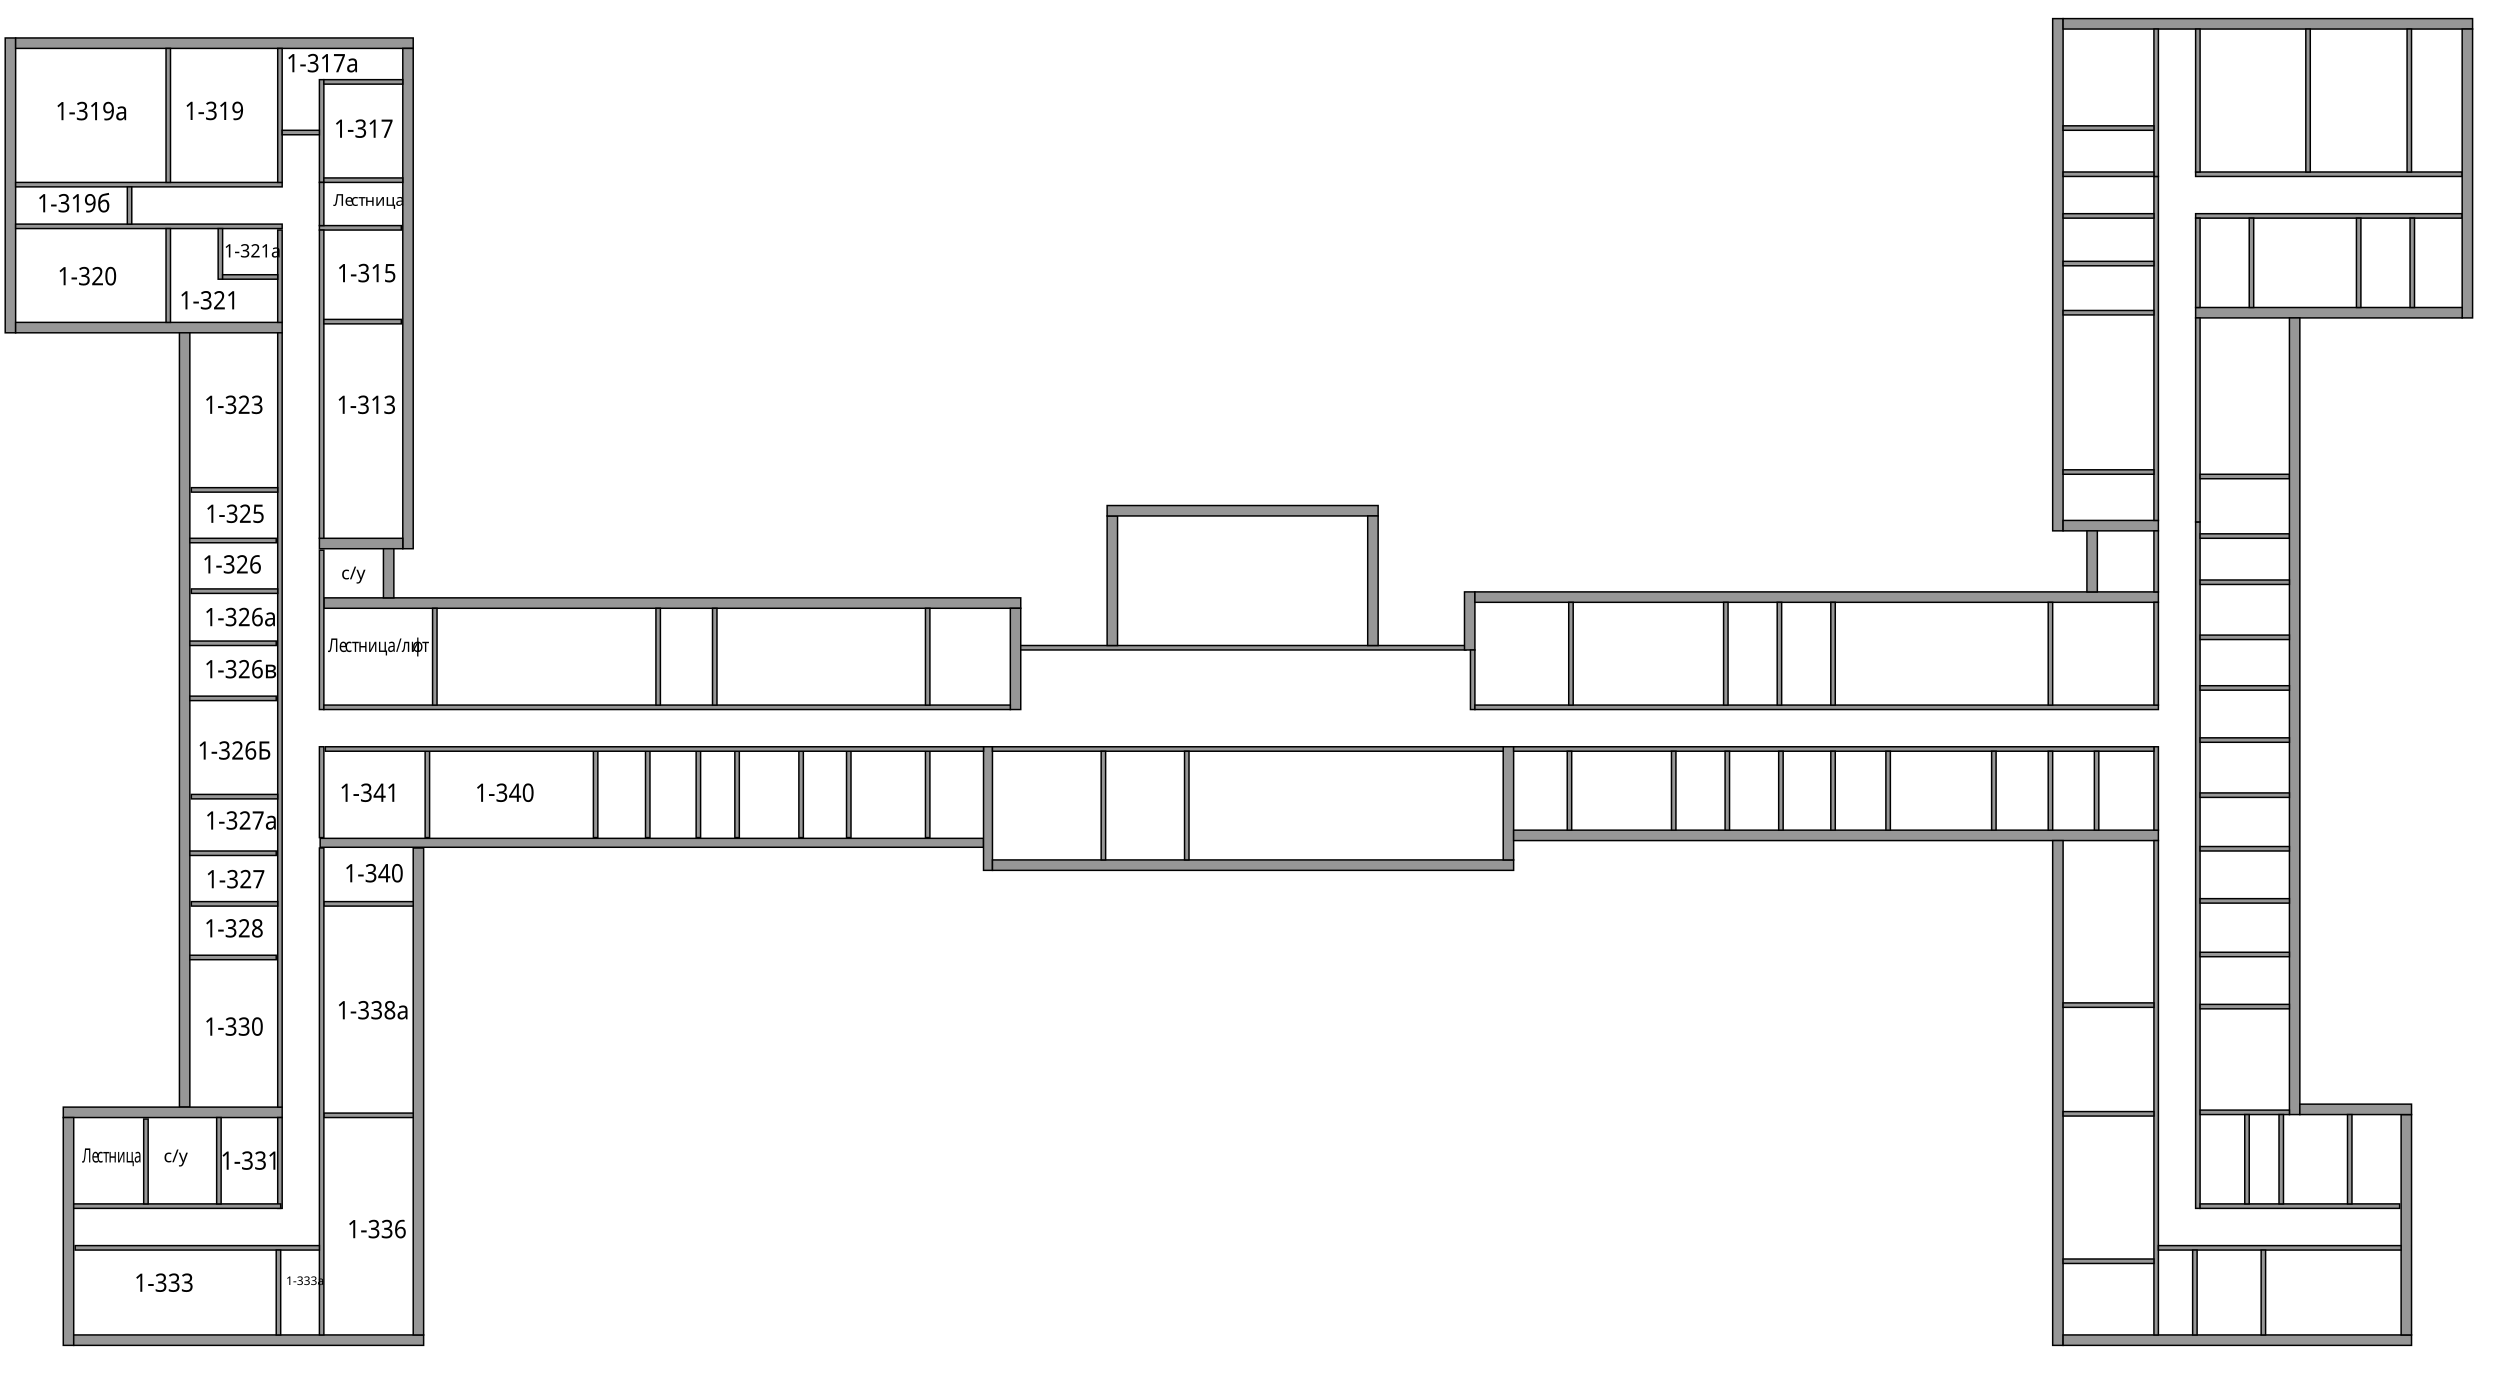
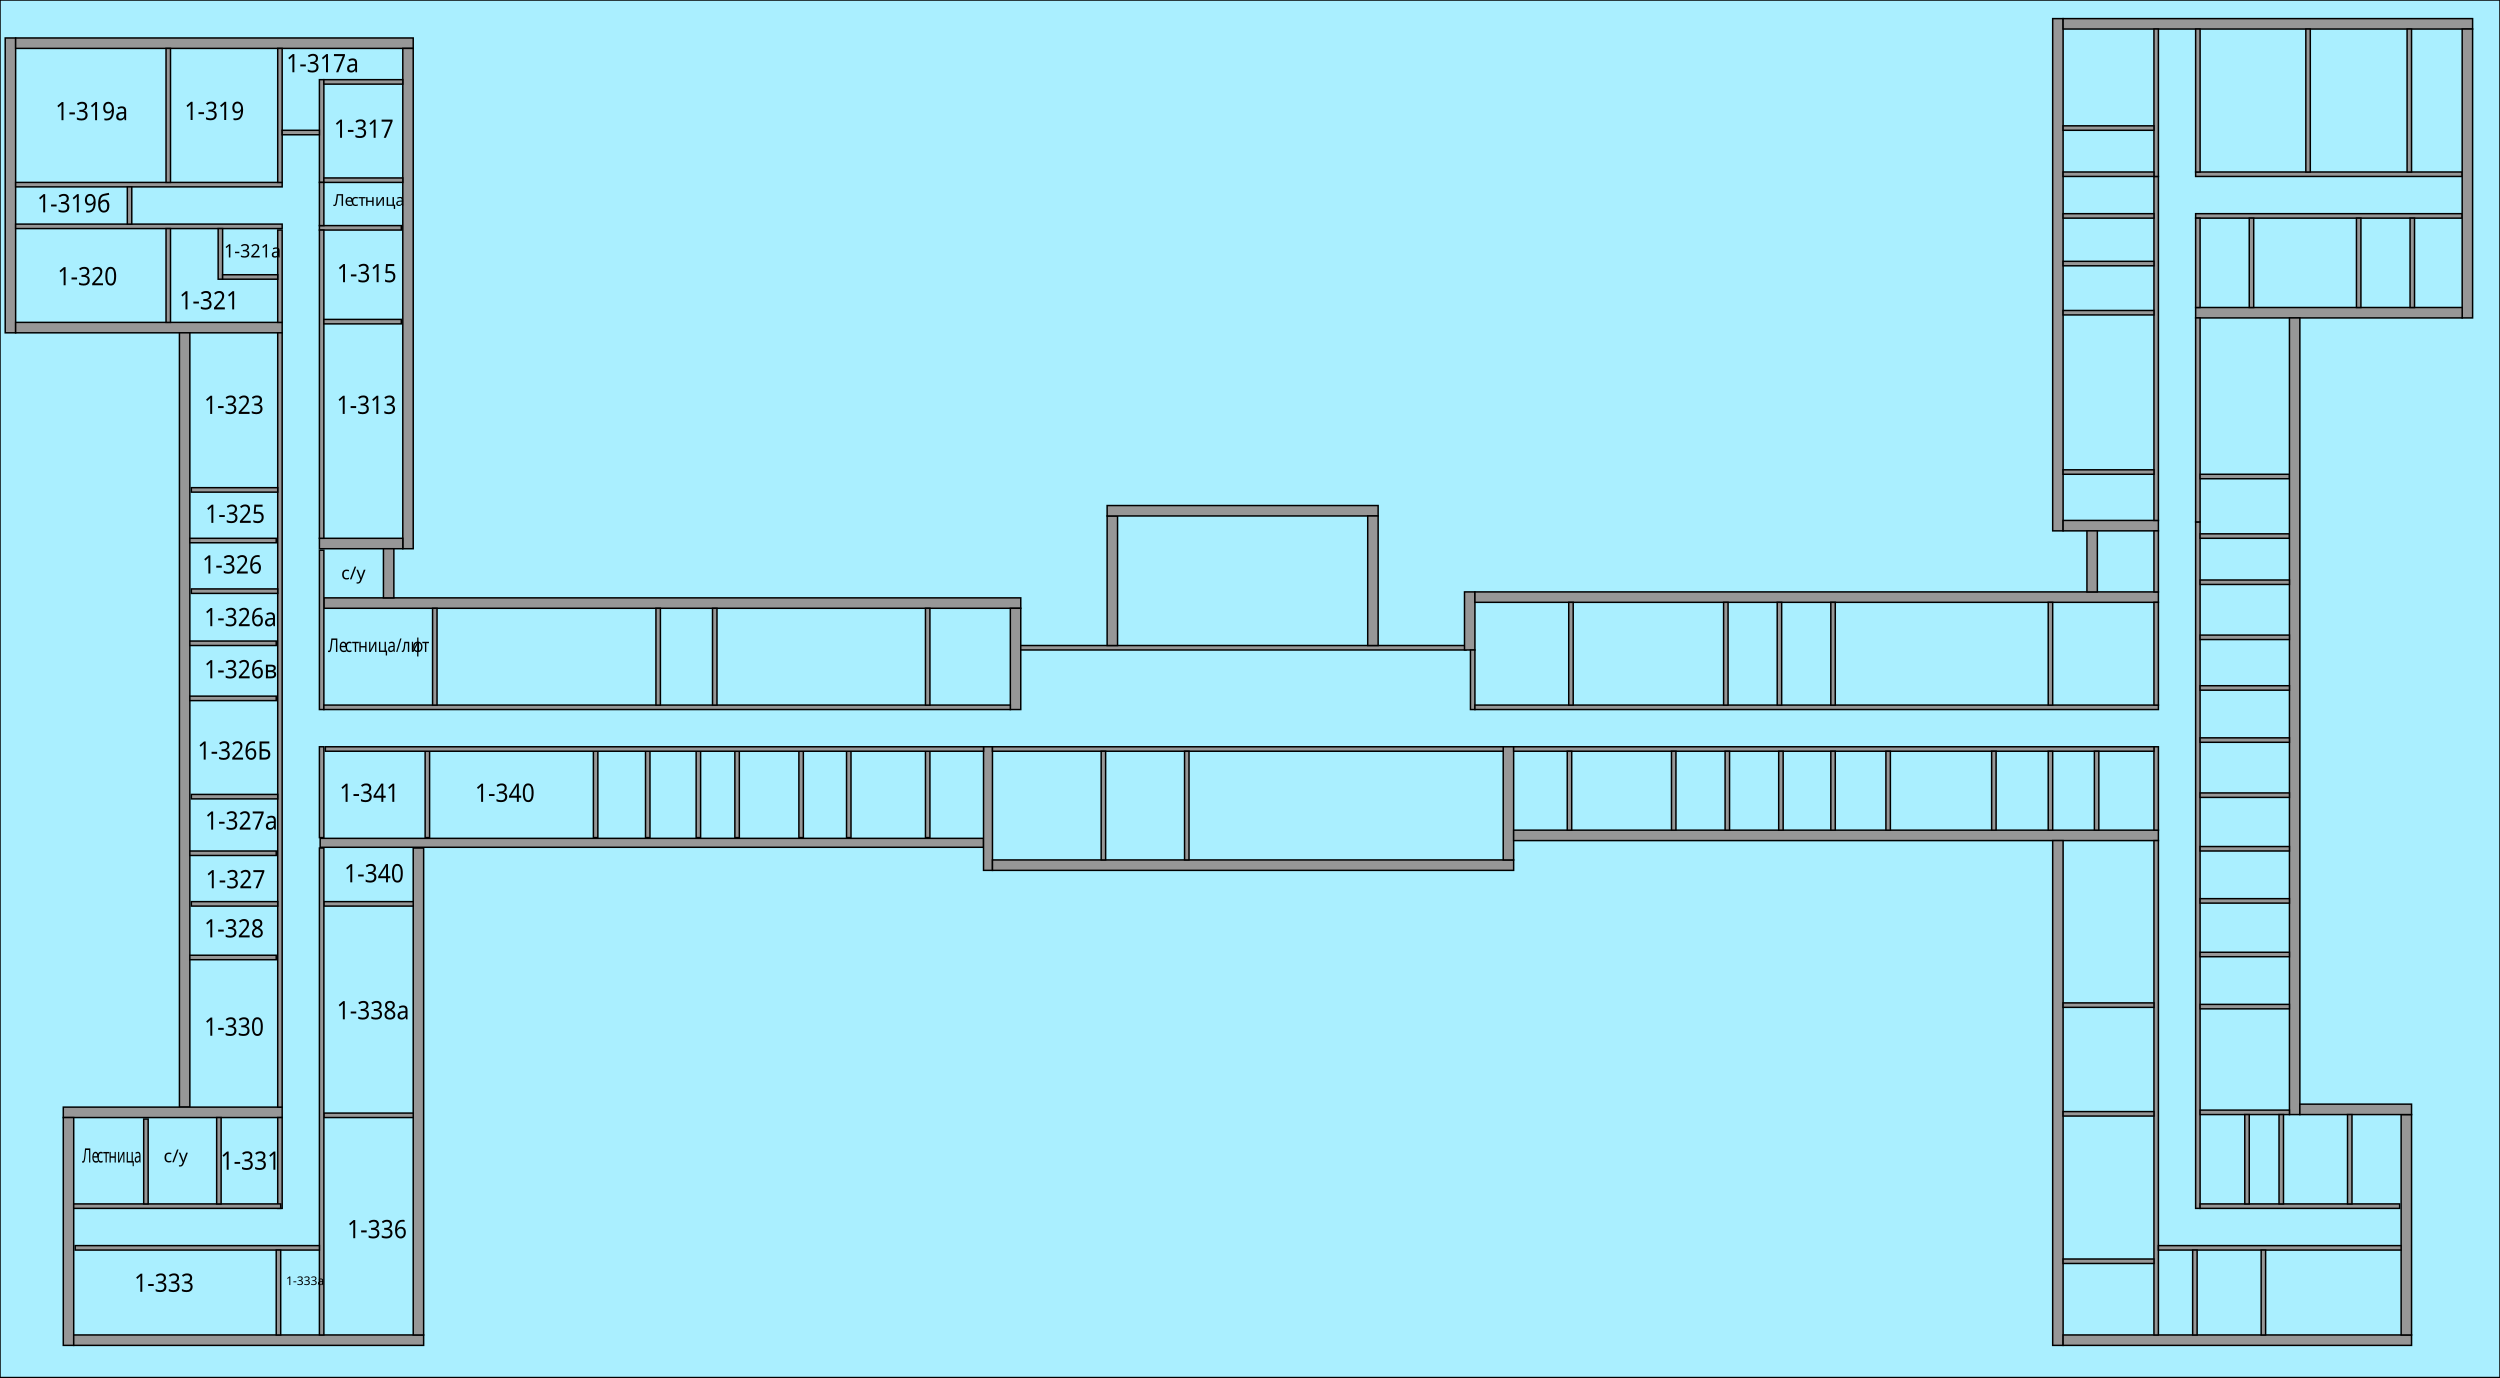
- <svg xmlns="http://www.w3.org/2000/svg" id="_Слой_2" data-name="Слой 2" viewBox="0 0 1678.91 925.06">
-   <defs>
-     <style>
-       .cls-1 {
-         font-size: 12.71px;
-       }
- 
-       .cls-1, .cls-2, .cls-3, .cls-4, .cls-5, .cls-6, .cls-7 {
-         font-family: MyriadPro-Regular, 'Myriad Pro';
-       }
- 
-       .cls-2 {
-         font-size: 13.24px;
-       }
- 
-       .cls-3 {
-         font-size: 12.45px;
-       }
- 
-       .cls-8 {
-         letter-spacing: .02em;
-       }
- 
-       .cls-9 {
-         letter-spacing: .02em;
-       }
- 
-       .cls-10 {
-         letter-spacing: .02em;
-       }
- 
-       .cls-11, .cls-12 {
-         fill: #979797;
-       }
- 
-       .cls-4 {
-         font-size: 11px;
-       }
- 
-       .cls-5 {
-         font-size: 12px;
-       }
- 
-       .cls-12 {
-         stroke: #000;
-         stroke-miterlimit: 10;
-       }
- 
-       .cls-6 {
-         font-size: 17.1px;
-       }
- 
-       .cls-13 {
-         letter-spacing: 0em;
-       }
- 
-       .cls-14 {
-         letter-spacing: 0em;
-       }
- 
-       .cls-15 {
-         letter-spacing: 0em;
-       }
- 
-       .cls-7 {
-         font-size: 8.07px;
-       }
- 
-       .cls-16 {
-         letter-spacing: 0em;
-       }
-     </style>
-   </defs>
-   <rect class="cls-12" x="3.5" y="25.5" width="7" height="198" />
-   <rect class="cls-12" x="10.5" y="216.5" width="179" height="7" />
-   <rect class="cls-12" x="10.5" y="25.5" width="267" height="7" />
-   <rect class="cls-12" x="270.5" y="32.5" width="7" height="336" />
-   <rect class="cls-12" x="214.5" y="361.5" width="56" height="7" />
-   <rect class="cls-12" x="120.5" y="223.5" width="7" height="520" />
-   <rect class="cls-12" x="42.5" y="743.5" width="147" height="7" />
-   <rect class="cls-12" x="42.5" y="750.5" width="7" height="153" />
-   <rect class="cls-12" x="49.5" y="896.5" width="235" height="7" />
-   <rect class="cls-12" x="277.5" y="569.5" width="7" height="327" />
+ <svg xmlns="http://www.w3.org/2000/svg" version="1.1" id="_Слой_2" x="0px" y="0px" viewBox="0 0 1678.9 925.1" style="enable-background:new 0 0 1678.9 925.1;" xml:space="preserve">
+   <style type="text/css">
+ 	.st0{fill:#AAEFFF;stroke:#000000;stroke-miterlimit:10;}
+ 	.st1{fill:#979797;stroke:#000000;stroke-miterlimit:10;}
+ 	.st2{fill:#979797;}
+ 	.st3{font-family:'ArialMT';}
+ 	.st4{font-size:17.1px;}
+ 	.st5{font-size:8.07px;}
+ 	.st6{font-size:12.45px;}
+ 	.st7{font-size:12px;}
+ 	.st8{font-size:12.71px;}
+ 	.st9{font-size:11px;}
+ 	.st10{font-size:13.24px;}
+ </style>
+   <rect class="st0" width="1678.9" height="925.1" />
+   <rect x="3.5" y="25.5" class="st1" width="7" height="198" />
+   <rect x="10.5" y="216.5" class="st1" width="179" height="7" />
+   <rect x="10.5" y="25.5" class="st1" width="267" height="7" />
+   <rect x="270.5" y="32.5" class="st1" width="7" height="336" />
+   <rect x="214.5" y="361.5" class="st1" width="56" height="7" />
+   <rect x="120.5" y="223.5" class="st1" width="7" height="520" />
+   <rect x="42.5" y="743.5" class="st1" width="147" height="7" />
+   <rect x="42.5" y="750.5" class="st1" width="7" height="153" />
+   <rect x="49.5" y="896.5" class="st1" width="235" height="7" />
+   <rect x="277.5" y="569.5" class="st1" width="7" height="327" />
  <g>
-     <rect class="cls-11" x="215" y="563" width="445.5" height="6" />
-     <path d="M660,563.5v5H215.5v-5h444.5m1-1H214.5v7h446.5v-7h0Z" />
+     <rect x="215" y="563" class="st2" width="445.5" height="6" />
+     <path d="M660,563.5v5H215.5v-5H660 M661,562.5H214.5v7H661V562.5L661,562.5z" />
  </g>
-   <rect class="cls-12" x="217.5" y="401.5" width="468" height="7" />
-   <rect class="cls-12" x="257.5" y="368.5" width="7" height="33" />
-   <rect class="cls-12" x="10.5" y="150.5" width="179" height="3" />
-   <rect class="cls-12" x="10.5" y="122.5" width="179" height="3" />
-   <rect class="cls-12" x="111.5" y="32.5" width="3" height="90" />
-   <rect class="cls-12" x="186.5" y="32.5" width="3" height="90" />
-   <rect class="cls-12" x="85.5" y="125.5" width="3" height="25" />
-   <rect class="cls-12" x="214.5" y="53.5" width="3" height="69" />
-   <rect class="cls-12" x="217.5" y="119.5" width="53" height="3" />
-   <rect class="cls-12" x="189.5" y="87.5" width="25" height="3" />
-   <rect class="cls-12" x="217.5" y="53.5" width="53" height="3" />
-   <rect class="cls-12" x="111.5" y="153.5" width="3" height="63" />
-   <rect class="cls-12" x="146.5" y="153.5" width="3" height="34" />
-   <rect class="cls-12" x="186.5" y="154.5" width="3" height="62" />
-   <rect class="cls-12" x="214.5" y="151.5" width="55" height="3" />
-   <rect class="cls-12" x="214.5" y="122.5" width="3" height="29" />
-   <rect class="cls-12" x="214.5" y="154.5" width="3" height="207" />
-   <rect class="cls-12" x="217.5" y="214.5" width="52" height="3" />
-   <rect class="cls-12" x="186.5" y="223.5" width="3" height="520" />
-   <rect class="cls-12" x="127.5" y="641.5" width="58" height="3" />
-   <rect class="cls-12" x="128.5" y="605.5" width="58" height="3" />
-   <rect class="cls-12" x="127.5" y="571.5" width="58" height="3" />
-   <rect class="cls-12" x="128.5" y="533.5" width="58" height="3" />
-   <rect class="cls-12" x="127.5" y="467.5" width="58" height="3" />
-   <rect class="cls-12" x="127.5" y="430.5" width="58" height="3" />
-   <rect class="cls-12" x="128.5" y="395.5" width="58" height="3" />
-   <rect class="cls-12" x="127.5" y="361.5" width="58" height="3" />
-   <rect class="cls-12" x="128.5" y="327.5" width="58" height="3" />
-   <rect class="cls-12" x="186.5" y="750.5" width="3" height="61" />
-   <rect class="cls-12" x="217.5" y="747.5" width="60" height="3" />
-   <rect class="cls-12" x="217.5" y="605.5" width="60" height="3" />
-   <text class="cls-6" transform="translate(37.16 80.73) scale(.9 1)">
-     <tspan x="0" y="0">1-319а</tspan>
-   </text>
-   <text class="cls-6" transform="translate(123.88 80.59) scale(.9 1)">
-     <tspan x="0" y="0">1-319</tspan>
-   </text>
-   <text class="cls-6" transform="translate(24.88 142.59) scale(.9 1)">
-     <tspan x="0" y="0">1-319б</tspan>
-   </text>
-   <text class="cls-6" transform="translate(38.6 191.59) scale(.9 1)">
-     <tspan x="0" y="0">1-320</tspan>
-   </text>
-   <text class="cls-6" transform="translate(192.23 48.53) scale(.9 1)">
-     <tspan x="0" y="0">1-317а</tspan>
-   </text>
-   <text class="cls-6" transform="translate(224.23 92.53) scale(.9 1)">
-     <tspan x="0" y="0">1-317</tspan>
-   </text>
-   <text class="cls-6" transform="translate(226.23 189.53) scale(.9 1)">
-     <tspan x="0" y="0">1-315</tspan>
-   </text>
-   <text class="cls-6" transform="translate(226.03 277.96) scale(.9 1)">
-     <tspan x="0" y="0">1-313</tspan>
-   </text>
-   <text class="cls-6" transform="translate(137.03 277.96) scale(.9 1)">
-     <tspan x="0" y="0">1-323</tspan>
-   </text>
-   <text class="cls-6" transform="translate(137.81 351.14) scale(.9 1)">
-     <tspan x="0" y="0">1-325</tspan>
-   </text>
-   <text class="cls-6" transform="translate(135.81 385.14) scale(.9 1)">
-     <tspan x="0" y="0">1-326</tspan>
-   </text>
-   <text class="cls-6" transform="translate(137.1 420.52) scale(.9 1)">
-     <tspan x="0" y="0">1-326а</tspan>
-   </text>
-   <text class="cls-6" transform="translate(137.1 455.52) scale(.9 1)">
-     <tspan x="0" y="0">1-326в</tspan>
-   </text>
-   <text class="cls-6" transform="translate(132.67 510.13) scale(.9 1)">
-     <tspan x="0" y="0">1-326Б</tspan>
-   </text>
-   <text class="cls-6" transform="translate(137.67 557.13) scale(.9 1)">
-     <tspan x="0" y="0">1-327а</tspan>
-   </text>
-   <rect class="cls-12" x="214.5" y="369.5" width="3" height="107" />
-   <rect class="cls-12" x="214.5" y="501.5" width="3" height="61" />
-   <rect class="cls-12" x="214.5" y="569.5" width="3" height="327" transform="translate(432 1466) rotate(180)" />
-   <rect class="cls-12" x="50.5" y="836.5" width="164" height="3" />
-   <rect class="cls-12" x="185.5" y="839.5" width="3" height="57" />
-   <rect class="cls-12" x="49.5" y="808.5" width="139" height="3" />
-   <rect class="cls-12" x="96.5" y="751.5" width="3" height="57" />
-   <rect class="cls-12" x="145.5" y="750.5" width="3" height="58" />
-   <text class="cls-6" transform="translate(138.1 596.54) scale(.9 1)">
-     <tspan x="0" y="0">1-327</tspan>
-   </text>
-   <text class="cls-6" transform="translate(137.1 629.54) scale(.9 1)">
-     <tspan x="0" y="0">1-328</tspan>
-   </text>
-   <text class="cls-6" transform="translate(137.1 695.54) scale(.9 1)">
-     <tspan x="0" y="0">1-330</tspan>
-   </text>
-   <text class="cls-6" transform="translate(148.1 785.54) scale(.9 1)">
-     <tspan x="0" y="0">1-331</tspan>
-   </text>
-   <text class="cls-6" transform="translate(90.1 867.54) scale(.9 1)">
-     <tspan x="0" y="0">1-333</tspan>
-   </text>
-   <text class="cls-7" transform="translate(192.1 862.98)">
-     <tspan x="0" y="0">1-333а</tspan>
-   </text>
-   <text class="cls-6" transform="translate(233.1 831.54) scale(.9 1)">
-     <tspan x="0" y="0">1-336</tspan>
-   </text>
-   <text class="cls-6" transform="translate(226.1 684.54) scale(.9 1)">
-     <tspan x="0" y="0">1-338а</tspan>
-   </text>
-   <text class="cls-6" transform="translate(231.1 592.54) scale(.9 1)">
-     <tspan x="0" y="0">1-340</tspan>
-   </text>
+   <rect x="217.5" y="401.5" class="st1" width="468" height="7" />
+   <rect x="257.5" y="368.5" class="st1" width="7" height="33" />
+   <rect x="10.5" y="150.5" class="st1" width="179" height="3" />
+   <rect x="10.5" y="122.5" class="st1" width="179" height="3" />
+   <rect x="111.5" y="32.5" class="st1" width="3" height="90" />
+   <rect x="186.5" y="32.5" class="st1" width="3" height="90" />
+   <rect x="85.5" y="125.5" class="st1" width="3" height="25" />
+   <rect x="214.5" y="53.5" class="st1" width="3" height="69" />
+   <rect x="217.5" y="119.5" class="st1" width="53" height="3" />
+   <rect x="189.5" y="87.5" class="st1" width="25" height="3" />
+   <rect x="217.5" y="53.5" class="st1" width="53" height="3" />
+   <rect x="111.5" y="153.5" class="st1" width="3" height="63" />
+   <rect x="146.5" y="153.5" class="st1" width="3" height="34" />
+   <rect x="186.5" y="154.5" class="st1" width="3" height="62" />
+   <rect x="214.5" y="151.5" class="st1" width="55" height="3" />
+   <rect x="214.5" y="122.5" class="st1" width="3" height="29" />
+   <rect x="214.5" y="154.5" class="st1" width="3" height="207" />
+   <rect x="217.5" y="214.5" class="st1" width="52" height="3" />
+   <rect x="186.5" y="223.5" class="st1" width="3" height="520" />
+   <rect x="127.5" y="641.5" class="st1" width="58" height="3" />
+   <rect x="128.5" y="605.5" class="st1" width="58" height="3" />
+   <rect x="127.5" y="571.5" class="st1" width="58" height="3" />
+   <rect x="128.5" y="533.5" class="st1" width="58" height="3" />
+   <rect x="127.5" y="467.5" class="st1" width="58" height="3" />
+   <rect x="127.5" y="430.5" class="st1" width="58" height="3" />
+   <rect x="128.5" y="395.5" class="st1" width="58" height="3" />
+   <rect x="127.5" y="361.5" class="st1" width="58" height="3" />
+   <rect x="128.5" y="327.5" class="st1" width="58" height="3" />
+   <rect x="186.5" y="750.5" class="st1" width="3" height="61" />
+   <rect x="217.5" y="747.5" class="st1" width="60" height="3" />
+   <rect x="217.5" y="605.5" class="st1" width="60" height="3" />
+   <text transform="matrix(0.9 0 0 1 37.1597 80.73)" class="st3 st4">1-319а</text>
+   <text transform="matrix(0.9 0 0 1 123.8799 80.5898)" class="st3 st4">1-319</text>
+   <text transform="matrix(0.9 0 0 1 24.8799 142.5898)" class="st3 st4">1-319б</text>
+   <text transform="matrix(0.9 0 0 1 38.5996 191.5898)" class="st3 st4">1-320</text>
+   <text transform="matrix(0.9 0 0 1 192.23 48.5303)" class="st3 st4">1-317а</text>
+   <text transform="matrix(0.9 0 0 1 224.23 92.5303)" class="st3 st4">1-317</text>
+   <text transform="matrix(0.9 0 0 1 226.23 189.5303)" class="st3 st4">1-315</text>
+   <text transform="matrix(0.9 0 0 1 226.0298 277.96)" class="st3 st4">1-313</text>
+   <text transform="matrix(0.9 0 0 1 137.0298 277.96)" class="st3 st4">1-323</text>
+   <text transform="matrix(0.9 0 0 1 137.8096 351.1401)" class="st3 st4">1-325</text>
+   <text transform="matrix(0.9 0 0 1 135.8096 385.1396)" class="st3 st4">1-326</text>
+   <text transform="matrix(0.9 0 0 1 137.0996 420.5195)" class="st3 st4">1-326а</text>
+   <text transform="matrix(0.9 0 0 1 137.0996 455.5195)" class="st3 st4">1-326в</text>
+   <text transform="matrix(0.9 0 0 1 132.6699 510.1299)" class="st3 st4">1-326Б</text>
+   <text transform="matrix(0.9 0 0 1 137.6699 557.1299)" class="st3 st4">1-327а</text>
+   <rect x="214.5" y="369.5" class="st1" width="3" height="107" />
+   <rect x="214.5" y="501.5" class="st1" width="3" height="61" />
+   <rect x="214.5" y="569.5" class="st1" width="3" height="327" />
+   <rect x="50.5" y="836.5" class="st1" width="164" height="3" />
+   <rect x="185.5" y="839.5" class="st1" width="3" height="57" />
+   <rect x="49.5" y="808.5" class="st1" width="139" height="3" />
+   <rect x="96.5" y="751.5" class="st1" width="3" height="57" />
+   <rect x="145.5" y="750.5" class="st1" width="3" height="58" />
+   <text transform="matrix(0.9 0 0 1 138.0996 596.54)" class="st3 st4">1-327</text>
+   <text transform="matrix(0.9 0 0 1 137.0996 629.54)" class="st3 st4">1-328</text>
+   <text transform="matrix(0.9 0 0 1 137.0996 695.54)" class="st3 st4">1-330</text>
+   <text transform="matrix(0.9 0 0 1 148.0996 785.54)" class="st3 st4">1-331</text>
+   <text transform="matrix(0.9 0 0 1 90.0996 867.54)" class="st3 st4">1-333</text>
+   <text transform="matrix(1 0 0 1 192.1 862.98)" class="st3 st5">1-333а</text>
+   <text transform="matrix(0.9 0 0 1 233.0996 831.54)" class="st3 st4">1-336</text>
+   <text transform="matrix(0.9 0 0 1 226.0996 684.54)" class="st3 st4">1-338а</text>
+   <text transform="matrix(0.9 0 0 1 231.0996 592.54)" class="st3 st4">1-340</text>
  <g>
-     <rect class="cls-11" x="660.5" y="501.5" width="6" height="83" />
-     <path d="M666,502v82h-5v-82h5m1-1h-7v84h7v-84h0Z" />
+     <rect x="660.5" y="501.5" class="st2" width="6" height="83" />
+     <path d="M666,502v82h-5v-82H666 M667,501h-7v84h7V501L667,501z" />
  </g>
-   <rect class="cls-12" x="285.5" y="504.5" width="3" height="58" />
-   <rect class="cls-12" x="398.5" y="504.5" width="3" height="58" />
-   <rect class="cls-12" x="433.5" y="504.5" width="3" height="58" />
-   <rect class="cls-12" x="467.5" y="504.5" width="3" height="58" />
-   <rect class="cls-12" x="493.5" y="504.5" width="3" height="58" />
-   <rect class="cls-12" x="536.5" y="504.5" width="3" height="58" />
-   <rect class="cls-12" x="568.5" y="504.5" width="3" height="58" />
-   <rect class="cls-12" x="621.5" y="504.5" width="3" height="58" />
-   <rect class="cls-12" x="678.5" y="408.5" width="7" height="68" />
-   <rect class="cls-12" x="218.5" y="501.5" width="442" height="3" />
-   <rect class="cls-12" x="217.5" y="473.5" width="461" height="3" />
-   <rect class="cls-12" x="290.5" y="408.5" width="3" height="65" />
-   <rect class="cls-12" x="440.5" y="408.5" width="3" height="65" />
-   <rect class="cls-12" x="478.5" y="408.5" width="3" height="65" />
-   <rect class="cls-12" x="621.5" y="408.5" width="3" height="65" />
-   <rect class="cls-12" x="666.5" y="577.5" width="350" height="7" />
-   <rect class="cls-12" x="1009.5" y="501.5" width="7" height="76" />
-   <rect class="cls-12" x="666.5" y="501.5" width="343" height="3" />
-   <rect class="cls-12" x="739.5" y="504.5" width="3" height="73" />
-   <rect class="cls-12" x="795.5" y="504.5" width="3" height="73" />
-   <rect class="cls-12" x="685.5" y="433.5" width="299" height="3" />
-   <rect class="cls-12" x="743.5" y="346.5" width="7" height="87" />
-   <rect class="cls-12" x="743.5" y="339.5" width="182" height="7" />
-   <rect class="cls-12" x="918.5" y="346.5" width="7" height="87" />
-   <rect class="cls-12" x="1016.5" y="557.5" width="433" height="7" />
-   <rect class="cls-12" x="1446.5" y="501.5" width="3" height="56" />
-   <rect class="cls-12" x="1016.5" y="501.5" width="430" height="3" />
-   <rect class="cls-12" x="1052.5" y="504.5" width="3" height="53" />
-   <rect class="cls-12" x="1122.5" y="504.5" width="3" height="53" />
-   <rect class="cls-12" x="1158.5" y="504.5" width="3" height="53" />
-   <rect class="cls-12" x="1194.5" y="504.5" width="3" height="53" />
-   <rect class="cls-12" x="1229.5" y="504.5" width="3" height="53" />
-   <rect class="cls-12" x="1266.5" y="504.5" width="3" height="53" />
-   <rect class="cls-12" x="1337.5" y="504.5" width="3" height="53" />
-   <rect class="cls-12" x="1375.5" y="504.5" width="3" height="53" />
-   <rect class="cls-12" x="1406.5" y="504.5" width="3" height="53" />
-   <rect class="cls-12" x="983.5" y="397.5" width="7" height="39" />
-   <rect class="cls-12" x="990.5" y="397.5" width="459" height="7" />
-   <rect class="cls-12" x="987.5" y="436.5" width="3" height="40" />
-   <rect class="cls-12" x="990.5" y="473.5" width="459" height="3" />
-   <rect class="cls-12" x="1446.5" y="404.5" width="3" height="69" />
-   <rect class="cls-12" x="1375.5" y="404.5" width="3" height="69" />
-   <rect class="cls-12" x="1229.5" y="404.5" width="3" height="69" />
-   <rect class="cls-12" x="1193.5" y="404.5" width="3" height="69" />
-   <rect class="cls-12" x="1157.5" y="404.5" width="3" height="69" />
-   <rect class="cls-12" x="1053.5" y="404.5" width="3" height="69" />
-   <rect class="cls-12" x="1378.5" y="12.5" width="7" height="344" />
-   <rect class="cls-12" x="1385.5" y="349.5" width="64" height="7" />
-   <rect class="cls-12" x="1401.5" y="356.5" width="7" height="41" />
-   <rect class="cls-12" x="1446.5" y="356.5" width="3" height="41" />
-   <rect class="cls-12" x="1474.5" y="350.5" width="3" height="461" />
-   <rect class="cls-12" x="1446.5" y="118.5" width="3" height="231" />
-   <rect class="cls-12" x="1474.5" y="115.5" width="179" height="3" />
-   <rect class="cls-12" x="1474.5" y="143.5" width="179" height="3" />
-   <rect class="cls-12" x="1385.5" y="12.5" width="275" height="7" />
-   <rect class="cls-12" x="1653.5" y="19.5" width="7" height="194" />
-   <rect class="cls-12" x="1474.5" y="206.5" width="179" height="7" />
-   <rect class="cls-12" x="1474.5" y="213.5" width="3" height="137" />
-   <rect class="cls-12" x="1474.5" y="146.5" width="3" height="60" />
-   <rect class="cls-12" x="1474.5" y="19.5" width="3" height="96" />
-   <rect class="cls-12" x="1446.5" y="19.5" width="3" height="99" />
-   <rect class="cls-12" x="1385.5" y="115.5" width="61" height="3" />
-   <rect class="cls-12" x="1385.5" y="143.5" width="61" height="3" />
-   <rect class="cls-12" x="1385.5" y="175.5" width="61" height="3" />
-   <rect class="cls-12" x="1385.5" y="208.5" width="61" height="3" />
-   <rect class="cls-12" x="1385.5" y="315.5" width="61" height="3" />
-   <rect class="cls-12" x="1477.5" y="318.5" width="60" height="3" />
-   <rect class="cls-12" x="1477.5" y="358.5" width="60" height="3" />
-   <rect class="cls-12" x="1537.5" y="213.5" width="7" height="535" />
-   <rect class="cls-12" x="1510.5" y="146.5" width="3" height="60" />
-   <rect class="cls-12" x="1582.5" y="146.5" width="3" height="60" />
-   <rect class="cls-12" x="1618.5" y="146.5" width="3" height="60" />
-   <rect class="cls-12" x="1548.5" y="19.5" width="3" height="96" />
-   <rect class="cls-12" x="1616.5" y="19.5" width="3" height="96" />
-   <rect class="cls-12" x="1385.5" y="84.5" width="61" height="3" />
-   <rect class="cls-12" x="1378.5" y="564.5" width="7" height="339" />
-   <rect class="cls-12" x="1385.5" y="896.5" width="234" height="7" />
-   <rect class="cls-12" x="1612.5" y="748.5" width="7" height="148" />
-   <rect class="cls-12" x="1544.5" y="741.5" width="75" height="7" />
-   <rect class="cls-12" x="1446.5" y="564.5" width="3" height="332" />
-   <rect class="cls-12" x="1385.5" y="845.5" width="61" height="3" />
-   <rect class="cls-12" x="1385.5" y="746.5" width="61" height="3" />
-   <rect class="cls-12" x="1385.5" y="673.5" width="61" height="3" />
-   <rect class="cls-12" x="1477.5" y="389.5" width="60" height="3" />
-   <rect class="cls-12" x="1477.5" y="426.5" width="60" height="3" />
-   <rect class="cls-12" x="1477.5" y="460.5" width="60" height="3" />
-   <rect class="cls-12" x="1477.5" y="495.5" width="60" height="3" />
-   <rect class="cls-12" x="1477.5" y="532.5" width="60" height="3" />
-   <rect class="cls-12" x="1477.5" y="568.5" width="60" height="3" />
-   <rect class="cls-12" x="1477.5" y="603.5" width="60" height="3" />
-   <rect class="cls-12" x="1477.5" y="639.5" width="60" height="3" />
-   <rect class="cls-12" x="1477.5" y="674.5" width="60" height="3" />
-   <rect class="cls-12" x="1477.5" y="745.5" width="60" height="3" />
-   <rect class="cls-12" x="1477.5" y="808.5" width="134" height="3" />
-   <rect class="cls-12" x="1507.5" y="748.5" width="3" height="60" />
-   <rect class="cls-12" x="1530.5" y="748.5" width="3" height="60" />
-   <rect class="cls-12" x="1576.5" y="748.5" width="3" height="60" />
-   <rect class="cls-12" x="1449.5" y="836.5" width="163" height="3" />
-   <rect class="cls-12" x="1472.5" y="839.5" width="3" height="57" />
-   <rect class="cls-12" x="1518.5" y="839.5" width="3" height="57" />
-   <rect class="cls-12" x="149.5" y="184.5" width="37" height="3" />
-   <text class="cls-6" transform="translate(120.43 207.78) scale(.9 1)">
-     <tspan x="0" y="0">1-321</tspan>
-   </text>
-   <text class="cls-3" transform="translate(150.43 172.89) scale(.97 1)">
-     <tspan x="0" y="0">1-321а</tspan>
-   </text>
-   <text class="cls-6" transform="translate(227.96 538.5) scale(.9 1)">
-     <tspan x="0" y="0">1-341</tspan>
-   </text>
-   <text class="cls-6" transform="translate(318.96 538.5) scale(.9 1)">
-     <tspan x="0" y="0">1-340</tspan>
-   </text>
-   <text class="cls-5" transform="translate(109.82 780.54)">
-     <tspan x="0" y="0">с/у</tspan>
-   </text>
-   <text class="cls-5" transform="translate(229.11 389.05)">
-     <tspan x="0" y="0">с/у</tspan>
-   </text>
-   <text class="cls-1" transform="translate(220.25 437.82) scale(.81 1)">
-     <tspan x="0" y="0">Ле</tspan>
-     <tspan class="cls-10" x="13.91" y="0">с</tspan>
-     <tspan class="cls-14" x="19.81" y="0">т</tspan>
-     <tspan x="24.94" y="0">ница/ли</tspan>
-     <tspan class="cls-16" x="69.87" y="0">ф</tspan>
-     <tspan x="77.96" y="0">т</tspan>
-   </text>
-   <text class="cls-4" transform="translate(223.8 138.25) scale(.98 1)">
-     <tspan x="0" y="0">Ле</tspan>
-     <tspan class="cls-8" x="12.04" y="0">с</tspan>
-     <tspan class="cls-15" x="17.14" y="0">т</tspan>
-     <tspan x="21.59" y="0">ница</tspan>
-   </text>
-   <text class="cls-2" transform="translate(55.13 780.69) scale(.68 1)">
-     <tspan x="0" y="0">Ле</tspan>
-     <tspan class="cls-9" x="14.5" y="0">с</tspan>
-     <tspan class="cls-13" x="20.64" y="0">т</tspan>
-     <tspan x="25.99" y="0">ница</tspan>
-   </text>
+   <rect x="285.5" y="504.5" class="st1" width="3" height="58" />
+   <rect x="398.5" y="504.5" class="st1" width="3" height="58" />
+   <rect x="433.5" y="504.5" class="st1" width="3" height="58" />
+   <rect x="467.5" y="504.5" class="st1" width="3" height="58" />
+   <rect x="493.5" y="504.5" class="st1" width="3" height="58" />
+   <rect x="536.5" y="504.5" class="st1" width="3" height="58" />
+   <rect x="568.5" y="504.5" class="st1" width="3" height="58" />
+   <rect x="621.5" y="504.5" class="st1" width="3" height="58" />
+   <rect x="678.5" y="408.5" class="st1" width="7" height="68" />
+   <rect x="218.5" y="501.5" class="st1" width="442" height="3" />
+   <rect x="217.5" y="473.5" class="st1" width="461" height="3" />
+   <rect x="290.5" y="408.5" class="st1" width="3" height="65" />
+   <rect x="440.5" y="408.5" class="st1" width="3" height="65" />
+   <rect x="478.5" y="408.5" class="st1" width="3" height="65" />
+   <rect x="621.5" y="408.5" class="st1" width="3" height="65" />
+   <rect x="666.5" y="577.5" class="st1" width="350" height="7" />
+   <rect x="1009.5" y="501.5" class="st1" width="7" height="76" />
+   <rect x="666.5" y="501.5" class="st1" width="343" height="3" />
+   <rect x="739.5" y="504.5" class="st1" width="3" height="73" />
+   <rect x="795.5" y="504.5" class="st1" width="3" height="73" />
+   <rect x="685.5" y="433.5" class="st1" width="299" height="3" />
+   <rect x="743.5" y="346.5" class="st1" width="7" height="87" />
+   <rect x="743.5" y="339.5" class="st1" width="182" height="7" />
+   <rect x="918.5" y="346.5" class="st1" width="7" height="87" />
+   <rect x="1016.5" y="557.5" class="st1" width="433" height="7" />
+   <rect x="1446.5" y="501.5" class="st1" width="3" height="56" />
+   <rect x="1016.5" y="501.5" class="st1" width="430" height="3" />
+   <rect x="1052.5" y="504.5" class="st1" width="3" height="53" />
+   <rect x="1122.5" y="504.5" class="st1" width="3" height="53" />
+   <rect x="1158.5" y="504.5" class="st1" width="3" height="53" />
+   <rect x="1194.5" y="504.5" class="st1" width="3" height="53" />
+   <rect x="1229.5" y="504.5" class="st1" width="3" height="53" />
+   <rect x="1266.5" y="504.5" class="st1" width="3" height="53" />
+   <rect x="1337.5" y="504.5" class="st1" width="3" height="53" />
+   <rect x="1375.5" y="504.5" class="st1" width="3" height="53" />
+   <rect x="1406.5" y="504.5" class="st1" width="3" height="53" />
+   <rect x="983.5" y="397.5" class="st1" width="7" height="39" />
+   <rect x="990.5" y="397.5" class="st1" width="459" height="7" />
+   <rect x="987.5" y="436.5" class="st1" width="3" height="40" />
+   <rect x="990.5" y="473.5" class="st1" width="459" height="3" />
+   <rect x="1446.5" y="404.5" class="st1" width="3" height="69" />
+   <rect x="1375.5" y="404.5" class="st1" width="3" height="69" />
+   <rect x="1229.5" y="404.5" class="st1" width="3" height="69" />
+   <rect x="1193.5" y="404.5" class="st1" width="3" height="69" />
+   <rect x="1157.5" y="404.5" class="st1" width="3" height="69" />
+   <rect x="1053.5" y="404.5" class="st1" width="3" height="69" />
+   <rect x="1378.5" y="12.5" class="st1" width="7" height="344" />
+   <rect x="1385.5" y="349.5" class="st1" width="64" height="7" />
+   <rect x="1401.5" y="356.5" class="st1" width="7" height="41" />
+   <rect x="1446.5" y="356.5" class="st1" width="3" height="41" />
+   <rect x="1474.5" y="350.5" class="st1" width="3" height="461" />
+   <rect x="1446.5" y="118.5" class="st1" width="3" height="231" />
+   <rect x="1474.5" y="115.5" class="st1" width="179" height="3" />
+   <rect x="1474.5" y="143.5" class="st1" width="179" height="3" />
+   <rect x="1385.5" y="12.5" class="st1" width="275" height="7" />
+   <rect x="1653.5" y="19.5" class="st1" width="7" height="194" />
+   <rect x="1474.5" y="206.5" class="st1" width="179" height="7" />
+   <rect x="1474.5" y="213.5" class="st1" width="3" height="137" />
+   <rect x="1474.5" y="146.5" class="st1" width="3" height="60" />
+   <rect x="1474.5" y="19.5" class="st1" width="3" height="96" />
+   <rect x="1446.5" y="19.5" class="st1" width="3" height="99" />
+   <rect x="1385.5" y="115.5" class="st1" width="61" height="3" />
+   <rect x="1385.5" y="143.5" class="st1" width="61" height="3" />
+   <rect x="1385.5" y="175.5" class="st1" width="61" height="3" />
+   <rect x="1385.5" y="208.5" class="st1" width="61" height="3" />
+   <rect x="1385.5" y="315.5" class="st1" width="61" height="3" />
+   <rect x="1477.5" y="318.5" class="st1" width="60" height="3" />
+   <rect x="1477.5" y="358.5" class="st1" width="60" height="3" />
+   <rect x="1537.5" y="213.5" class="st1" width="7" height="535" />
+   <rect x="1510.5" y="146.5" class="st1" width="3" height="60" />
+   <rect x="1582.5" y="146.5" class="st1" width="3" height="60" />
+   <rect x="1618.5" y="146.5" class="st1" width="3" height="60" />
+   <rect x="1548.5" y="19.5" class="st1" width="3" height="96" />
+   <rect x="1616.5" y="19.5" class="st1" width="3" height="96" />
+   <rect x="1385.5" y="84.5" class="st1" width="61" height="3" />
+   <rect x="1378.5" y="564.5" class="st1" width="7" height="339" />
+   <rect x="1385.5" y="896.5" class="st1" width="234" height="7" />
+   <rect x="1612.5" y="748.5" class="st1" width="7" height="148" />
+   <rect x="1544.5" y="741.5" class="st1" width="75" height="7" />
+   <rect x="1446.5" y="564.5" class="st1" width="3" height="332" />
+   <rect x="1385.5" y="845.5" class="st1" width="61" height="3" />
+   <rect x="1385.5" y="746.5" class="st1" width="61" height="3" />
+   <rect x="1385.5" y="673.5" class="st1" width="61" height="3" />
+   <rect x="1477.5" y="389.5" class="st1" width="60" height="3" />
+   <rect x="1477.5" y="426.5" class="st1" width="60" height="3" />
+   <rect x="1477.5" y="460.5" class="st1" width="60" height="3" />
+   <rect x="1477.5" y="495.5" class="st1" width="60" height="3" />
+   <rect x="1477.5" y="532.5" class="st1" width="60" height="3" />
+   <rect x="1477.5" y="568.5" class="st1" width="60" height="3" />
+   <rect x="1477.5" y="603.5" class="st1" width="60" height="3" />
+   <rect x="1477.5" y="639.5" class="st1" width="60" height="3" />
+   <rect x="1477.5" y="674.5" class="st1" width="60" height="3" />
+   <rect x="1477.5" y="745.5" class="st1" width="60" height="3" />
+   <rect x="1477.5" y="808.5" class="st1" width="134" height="3" />
+   <rect x="1507.5" y="748.5" class="st1" width="3" height="60" />
+   <rect x="1530.5" y="748.5" class="st1" width="3" height="60" />
+   <rect x="1576.5" y="748.5" class="st1" width="3" height="60" />
+   <rect x="1449.5" y="836.5" class="st1" width="163" height="3" />
+   <rect x="1472.5" y="839.5" class="st1" width="3" height="57" />
+   <rect x="1518.5" y="839.5" class="st1" width="3" height="57" />
+   <rect x="149.5" y="184.5" class="st1" width="37" height="3" />
+   <text transform="matrix(0.9 0 0 1 120.4297 207.7803)" class="st3 st4">1-321</text>
+   <text transform="matrix(0.97 0 0 1 150.4297 172.8901)" class="st3 st6">1-321а</text>
+   <text transform="matrix(0.9 0 0 1 227.96 538.5)" class="st3 st4">1-341</text>
+   <text transform="matrix(0.9 0 0 1 318.96 538.5)" class="st3 st4">1-340</text>
+   <text transform="matrix(1 0 0 1 109.82 780.54)" class="st3 st7">с/у</text>
+   <text transform="matrix(1 0 0 1 229.11 389.05)" class="st3 st7">с/у</text>
+   <text transform="matrix(0.81 0 0 1 220.25 437.8203)" class="st3 st8">Ле</text>
+   <text transform="matrix(0.81 0 0 1 231.5171 437.8203)" class="st3 st8">с</text>
+   <text transform="matrix(0.81 0 0 1 236.2959 437.8203)" class="st3 st8">т</text>
+   <text transform="matrix(0.81 0 0 1 240.4512 437.8203)" class="st3 st8">ница/ли</text>
+   <text transform="matrix(0.81 0 0 1 276.8447 437.8203)" class="st3 st8">ф</text>
+   <text transform="matrix(0.81 0 0 1 283.3975 437.8203)" class="st3 st8">т</text>
+   <text transform="matrix(0.98 0 0 1 223.8003 138.25)" class="st3 st9">Ле</text>
+   <text transform="matrix(0.98 0 0 1 235.5996 138.25)" class="st3 st9">с</text>
+   <text transform="matrix(0.98 0 0 1 240.5972 138.25)" class="st3 st9">т</text>
+   <text transform="matrix(0.98 0 0 1 244.9585 138.25)" class="st3 st9">ница</text>
+   <text transform="matrix(0.68 0 0 1 55.1299 780.6904)" class="st3 st10">Ле</text>
+   <text transform="matrix(0.68 0 0 1 64.9902 780.6904)" class="st3 st10">с</text>
+   <text transform="matrix(0.68 0 0 1 69.165 780.6904)" class="st3 st10">т</text>
+   <text transform="matrix(0.68 0 0 1 72.8032 780.6904)" class="st3 st10">ница</text>
</svg>
